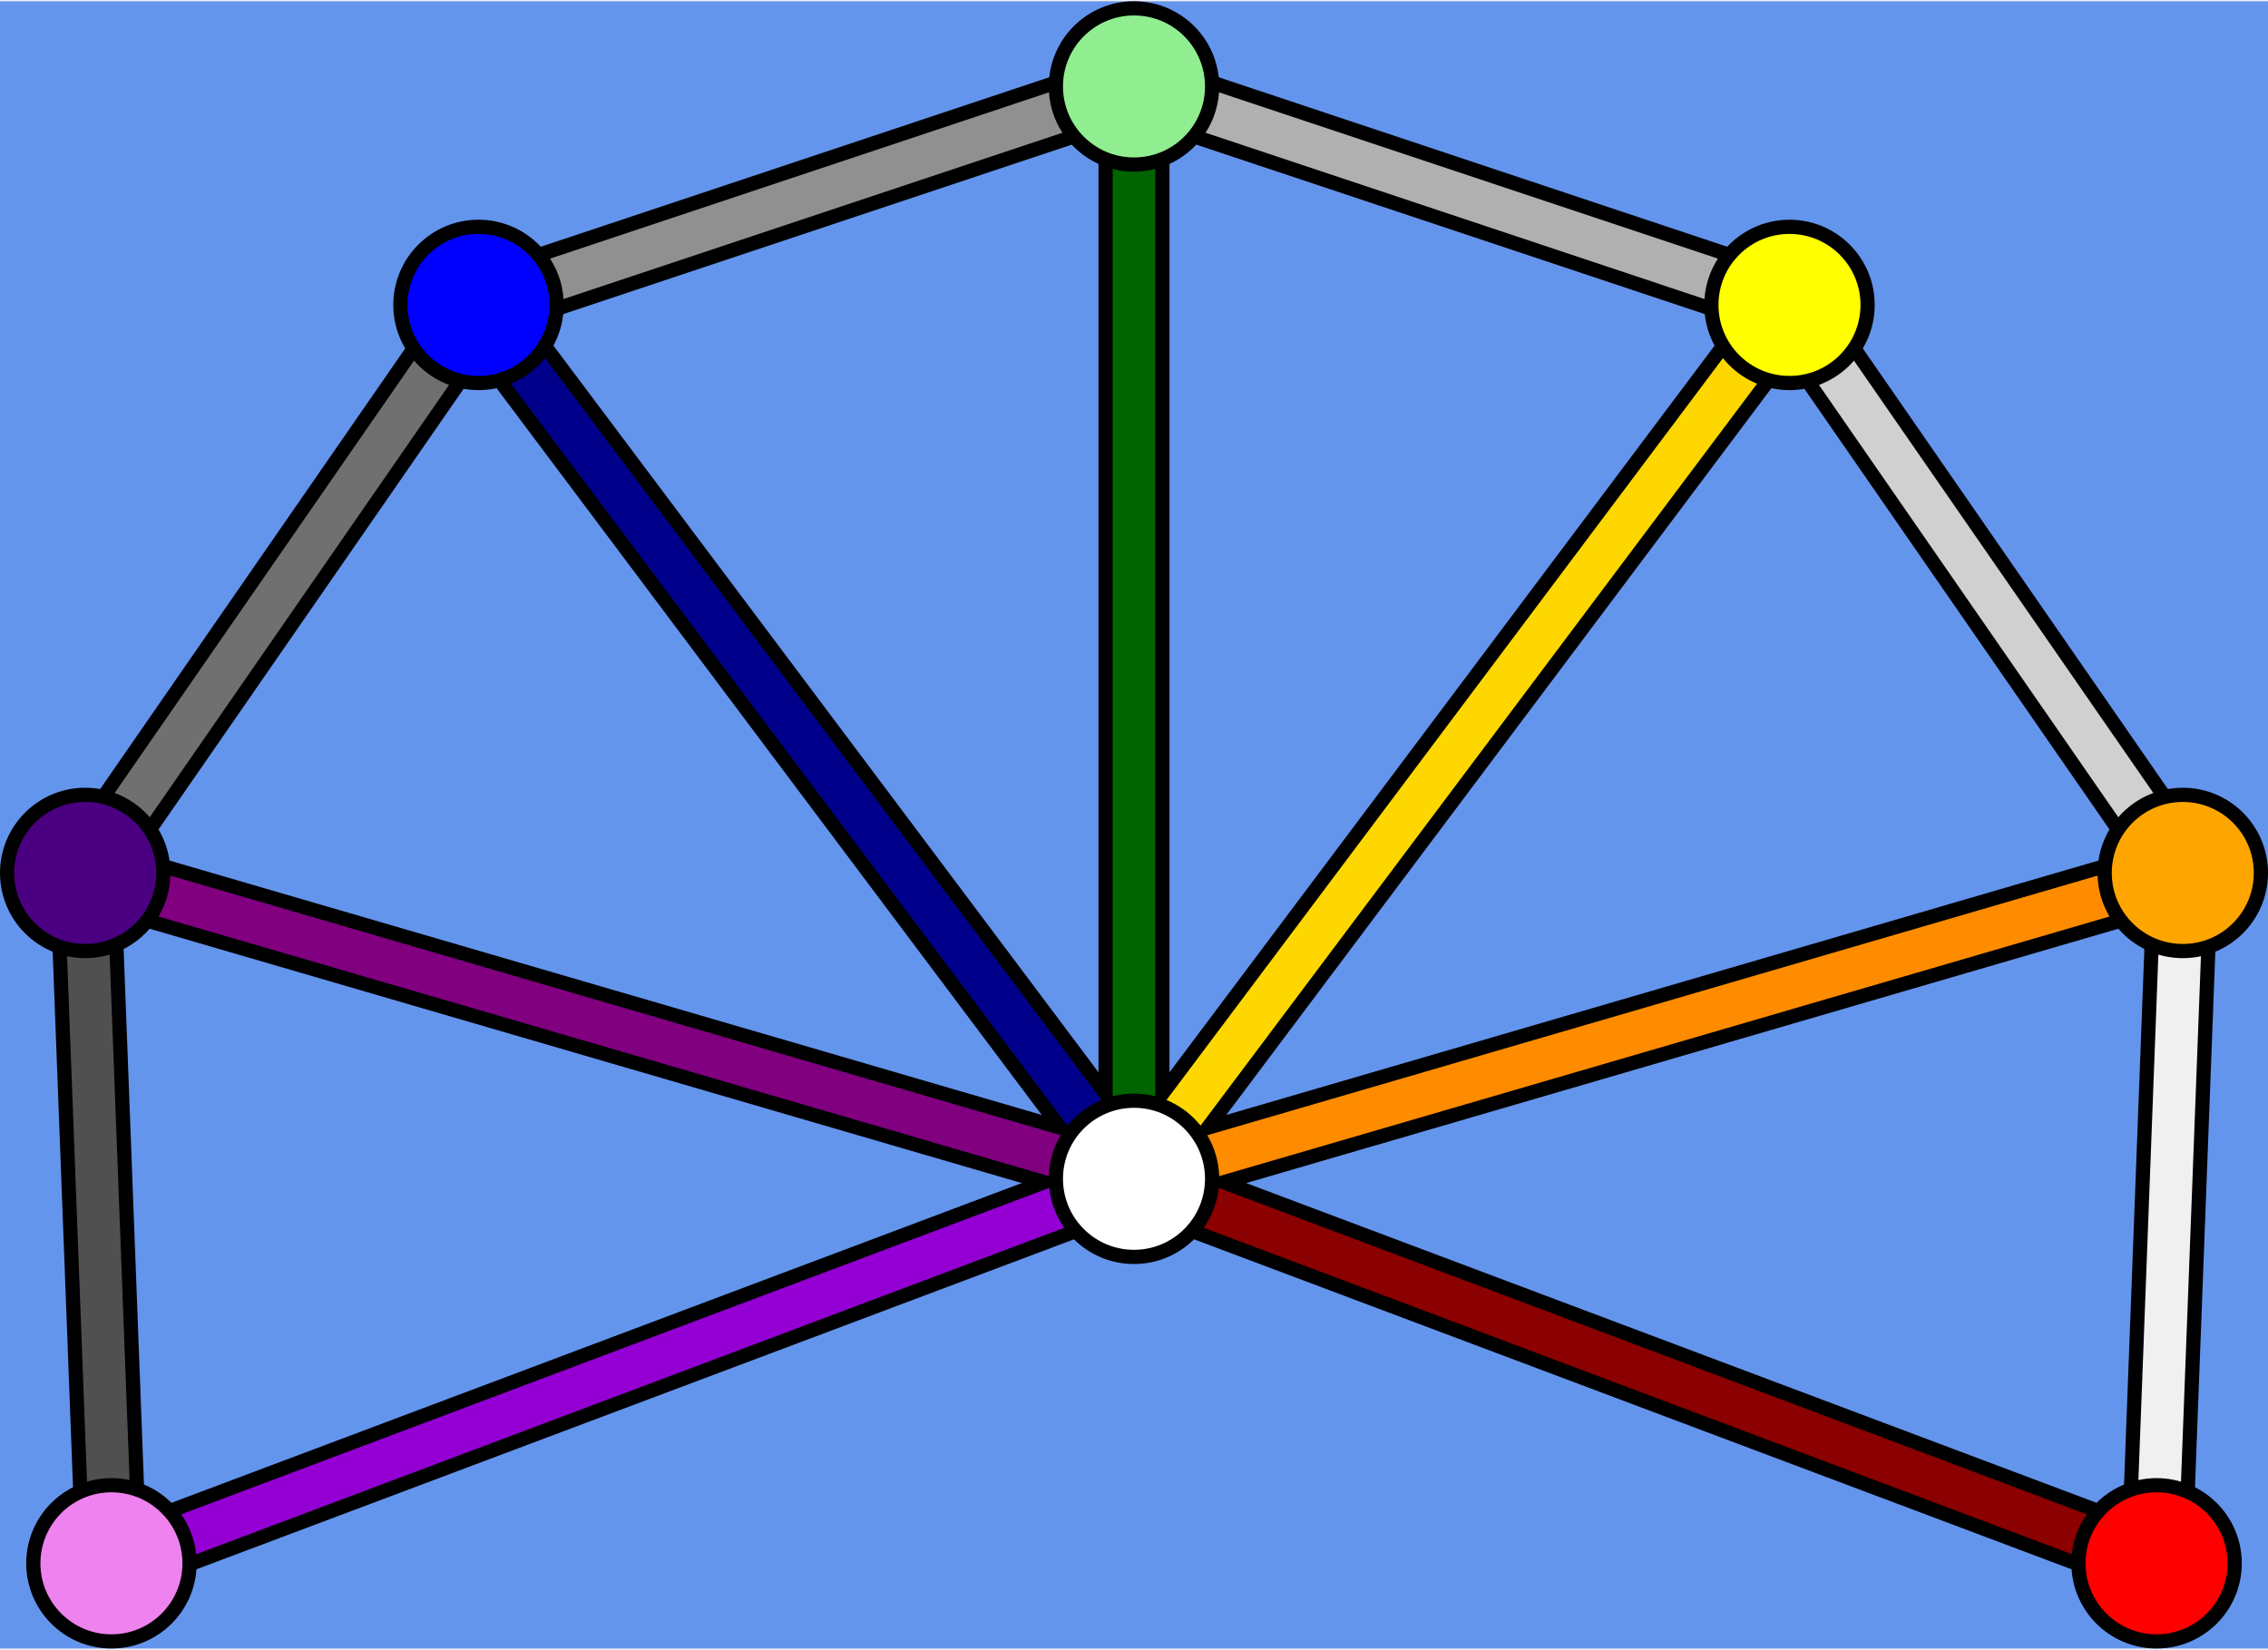
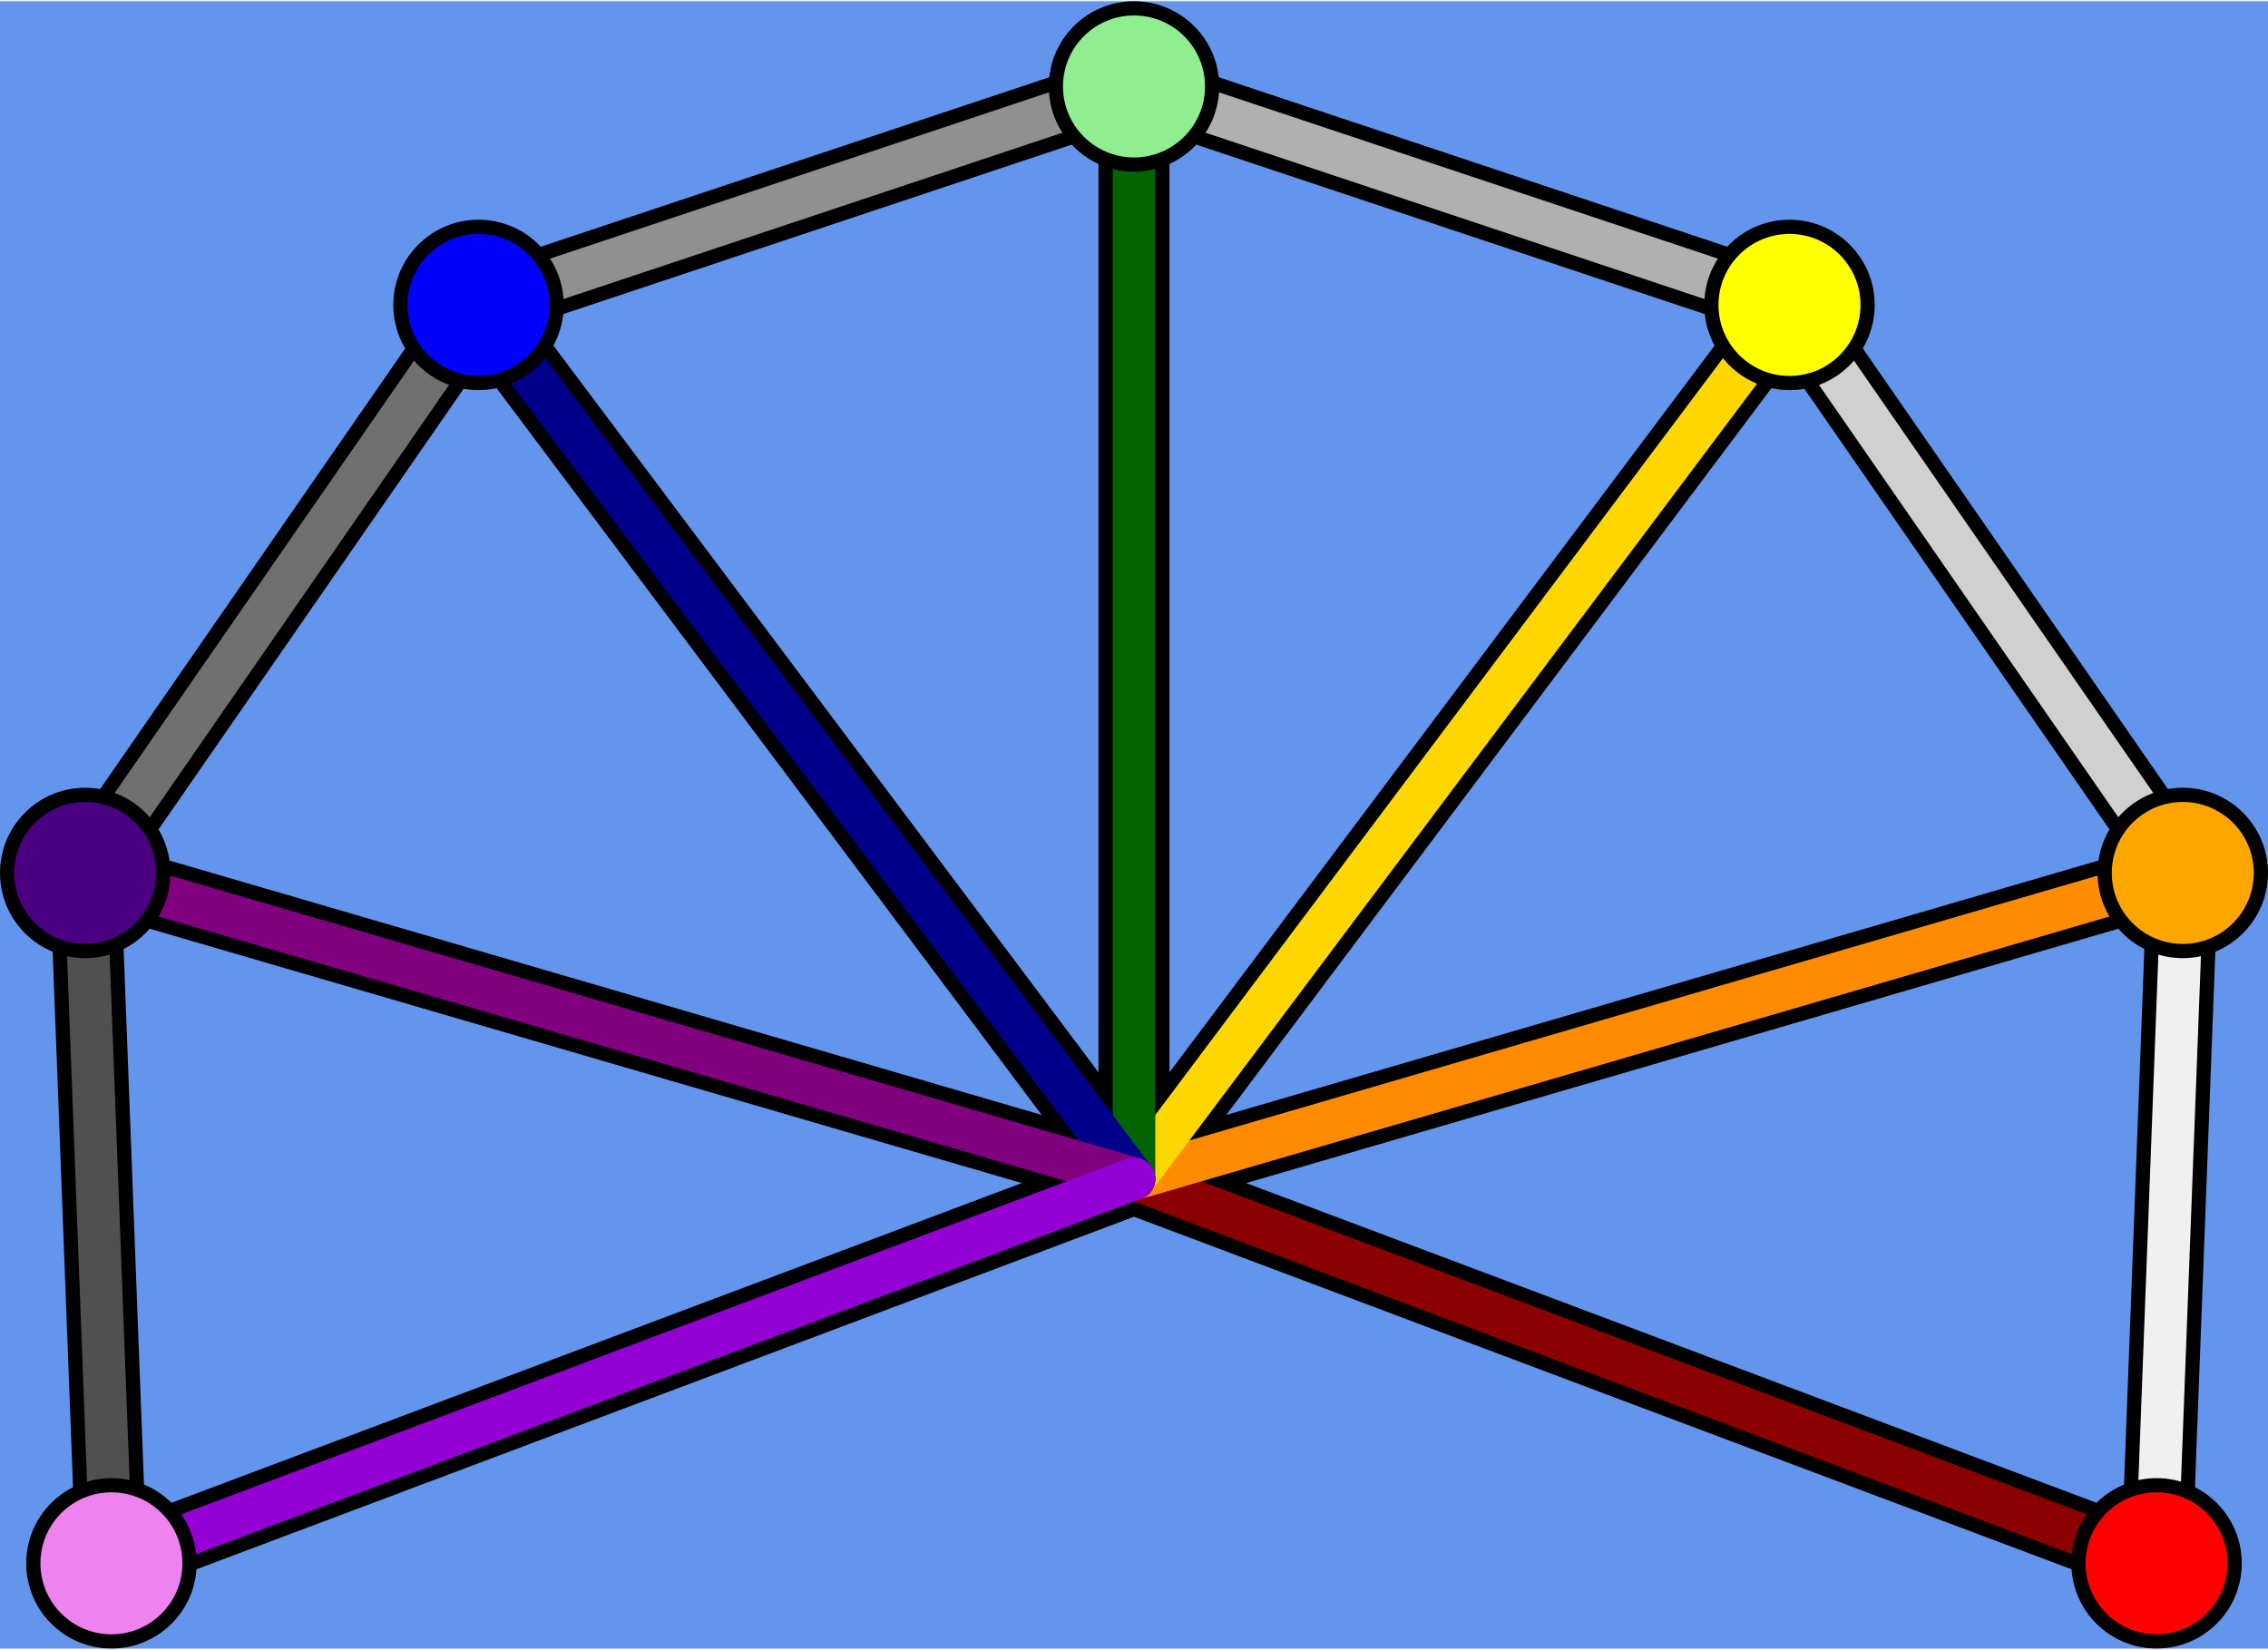
<svg xmlns="http://www.w3.org/2000/svg" version="1.1" width="800" height="582" viewBox="-1.038 -1.078 2.076 1.508">
  <rect x="-1.038" y="-1.078" width="2.076" height="1.508" fill="cornflowerblue" />
  <g stroke-width="0.065" stroke="black" stroke-linecap="round">
    <line x1="0" y1="0" x2="0.936" y2="0.352" />
    <line x1="0" y1="0" x2="0.96" y2="-0.28" />
    <line x1="0" y1="0" x2="0.6" y2="-0.8" />
    <line x1="0" y1="0" x2="0" y2="-1" />
    <line x1="0" y1="0" x2="-0.6" y2="-0.8" />
    <line x1="0" y1="0" x2="-0.96" y2="-0.28" />
    <line x1="0" y1="0" x2="-0.936" y2="0.352" />
    <line x1="0.936" y1="0.352" x2="0.96" y2="-0.28" />
    <line x1="0.96" y1="-0.28" x2="0.6" y2="-0.8" />
    <line x1="0.6" y1="-0.8" x2="0" y2="-1" />
    <line x1="0" y1="-1" x2="-0.6" y2="-0.8" />
    <line x1="-0.6" y1="-0.8" x2="-0.96" y2="-0.28" />
    <line x1="-0.96" y1="-0.28" x2="-0.936" y2="0.352" />
  </g>
  <g stroke-width="0.039" stroke="darkgray" stroke-linecap="round">
    <line x1="0" y1="0" x2="0.936" y2="0.352" stroke="darkred" />
    <line x1="0" y1="0" x2="0.96" y2="-0.28" stroke="darkorange" />
    <line x1="0" y1="0" x2="0.6" y2="-0.8" stroke="gold" />
    <line x1="0" y1="0" x2="0" y2="-1" stroke="darkgreen" />
    <line x1="0" y1="0" x2="-0.6" y2="-0.8" stroke="darkblue" />
    <line x1="0" y1="0" x2="-0.96" y2="-0.28" stroke="purple" />
    <line x1="0" y1="0" x2="-0.936" y2="0.352" stroke="darkviolet" />
    <line x1="0.936" y1="0.352" x2="0.96" y2="-0.28" stroke="#F0F0F0" />
    <line x1="0.96" y1="-0.28" x2="0.6" y2="-0.8" stroke="#D0D0D0" />
    <line x1="0.6" y1="-0.8" x2="0" y2="-1" stroke="#B0B0B0" />
    <line x1="0" y1="-1" x2="-0.6" y2="-0.8" stroke="#909090" />
    <line x1="-0.6" y1="-0.8" x2="-0.96" y2="-0.28" stroke="#707070" />
    <line x1="-0.96" y1="-0.28" x2="-0.936" y2="0.352" stroke="#505050" />
  </g>
  <g fill="black">
-     <circle cx="0" cy="0" r="0.078" />
    <circle cx="0.936" cy="0.352" r="0.078" />
    <circle cx="0.96" cy="-0.28" r="0.078" />
    <circle cx="0.6" cy="-0.8" r="0.078" />
    <circle cx="0" cy="-1" r="0.078" />
    <circle cx="-0.6" cy="-0.8" r="0.078" />
    <circle cx="-0.96" cy="-0.28" r="0.078" />
    <circle cx="-0.936" cy="0.352" r="0.078" />
  </g>
  <g fill="white">
-     <circle cx="0" cy="0" r="0.065" />
    <circle cx="0.936" cy="0.352" r="0.065" fill="red" />
    <circle cx="0.96" cy="-0.28" r="0.065" fill="orange" />
    <circle cx="0.6" cy="-0.8" r="0.065" fill="yellow" />
    <circle cx="0" cy="-1" r="0.065" fill="lightgreen" />
    <circle cx="-0.6" cy="-0.8" r="0.065" fill="blue" />
    <circle cx="-0.96" cy="-0.28" r="0.065" fill="indigo" />
    <circle cx="-0.936" cy="0.352" r="0.065" fill="violet" />
  </g>
</svg>
